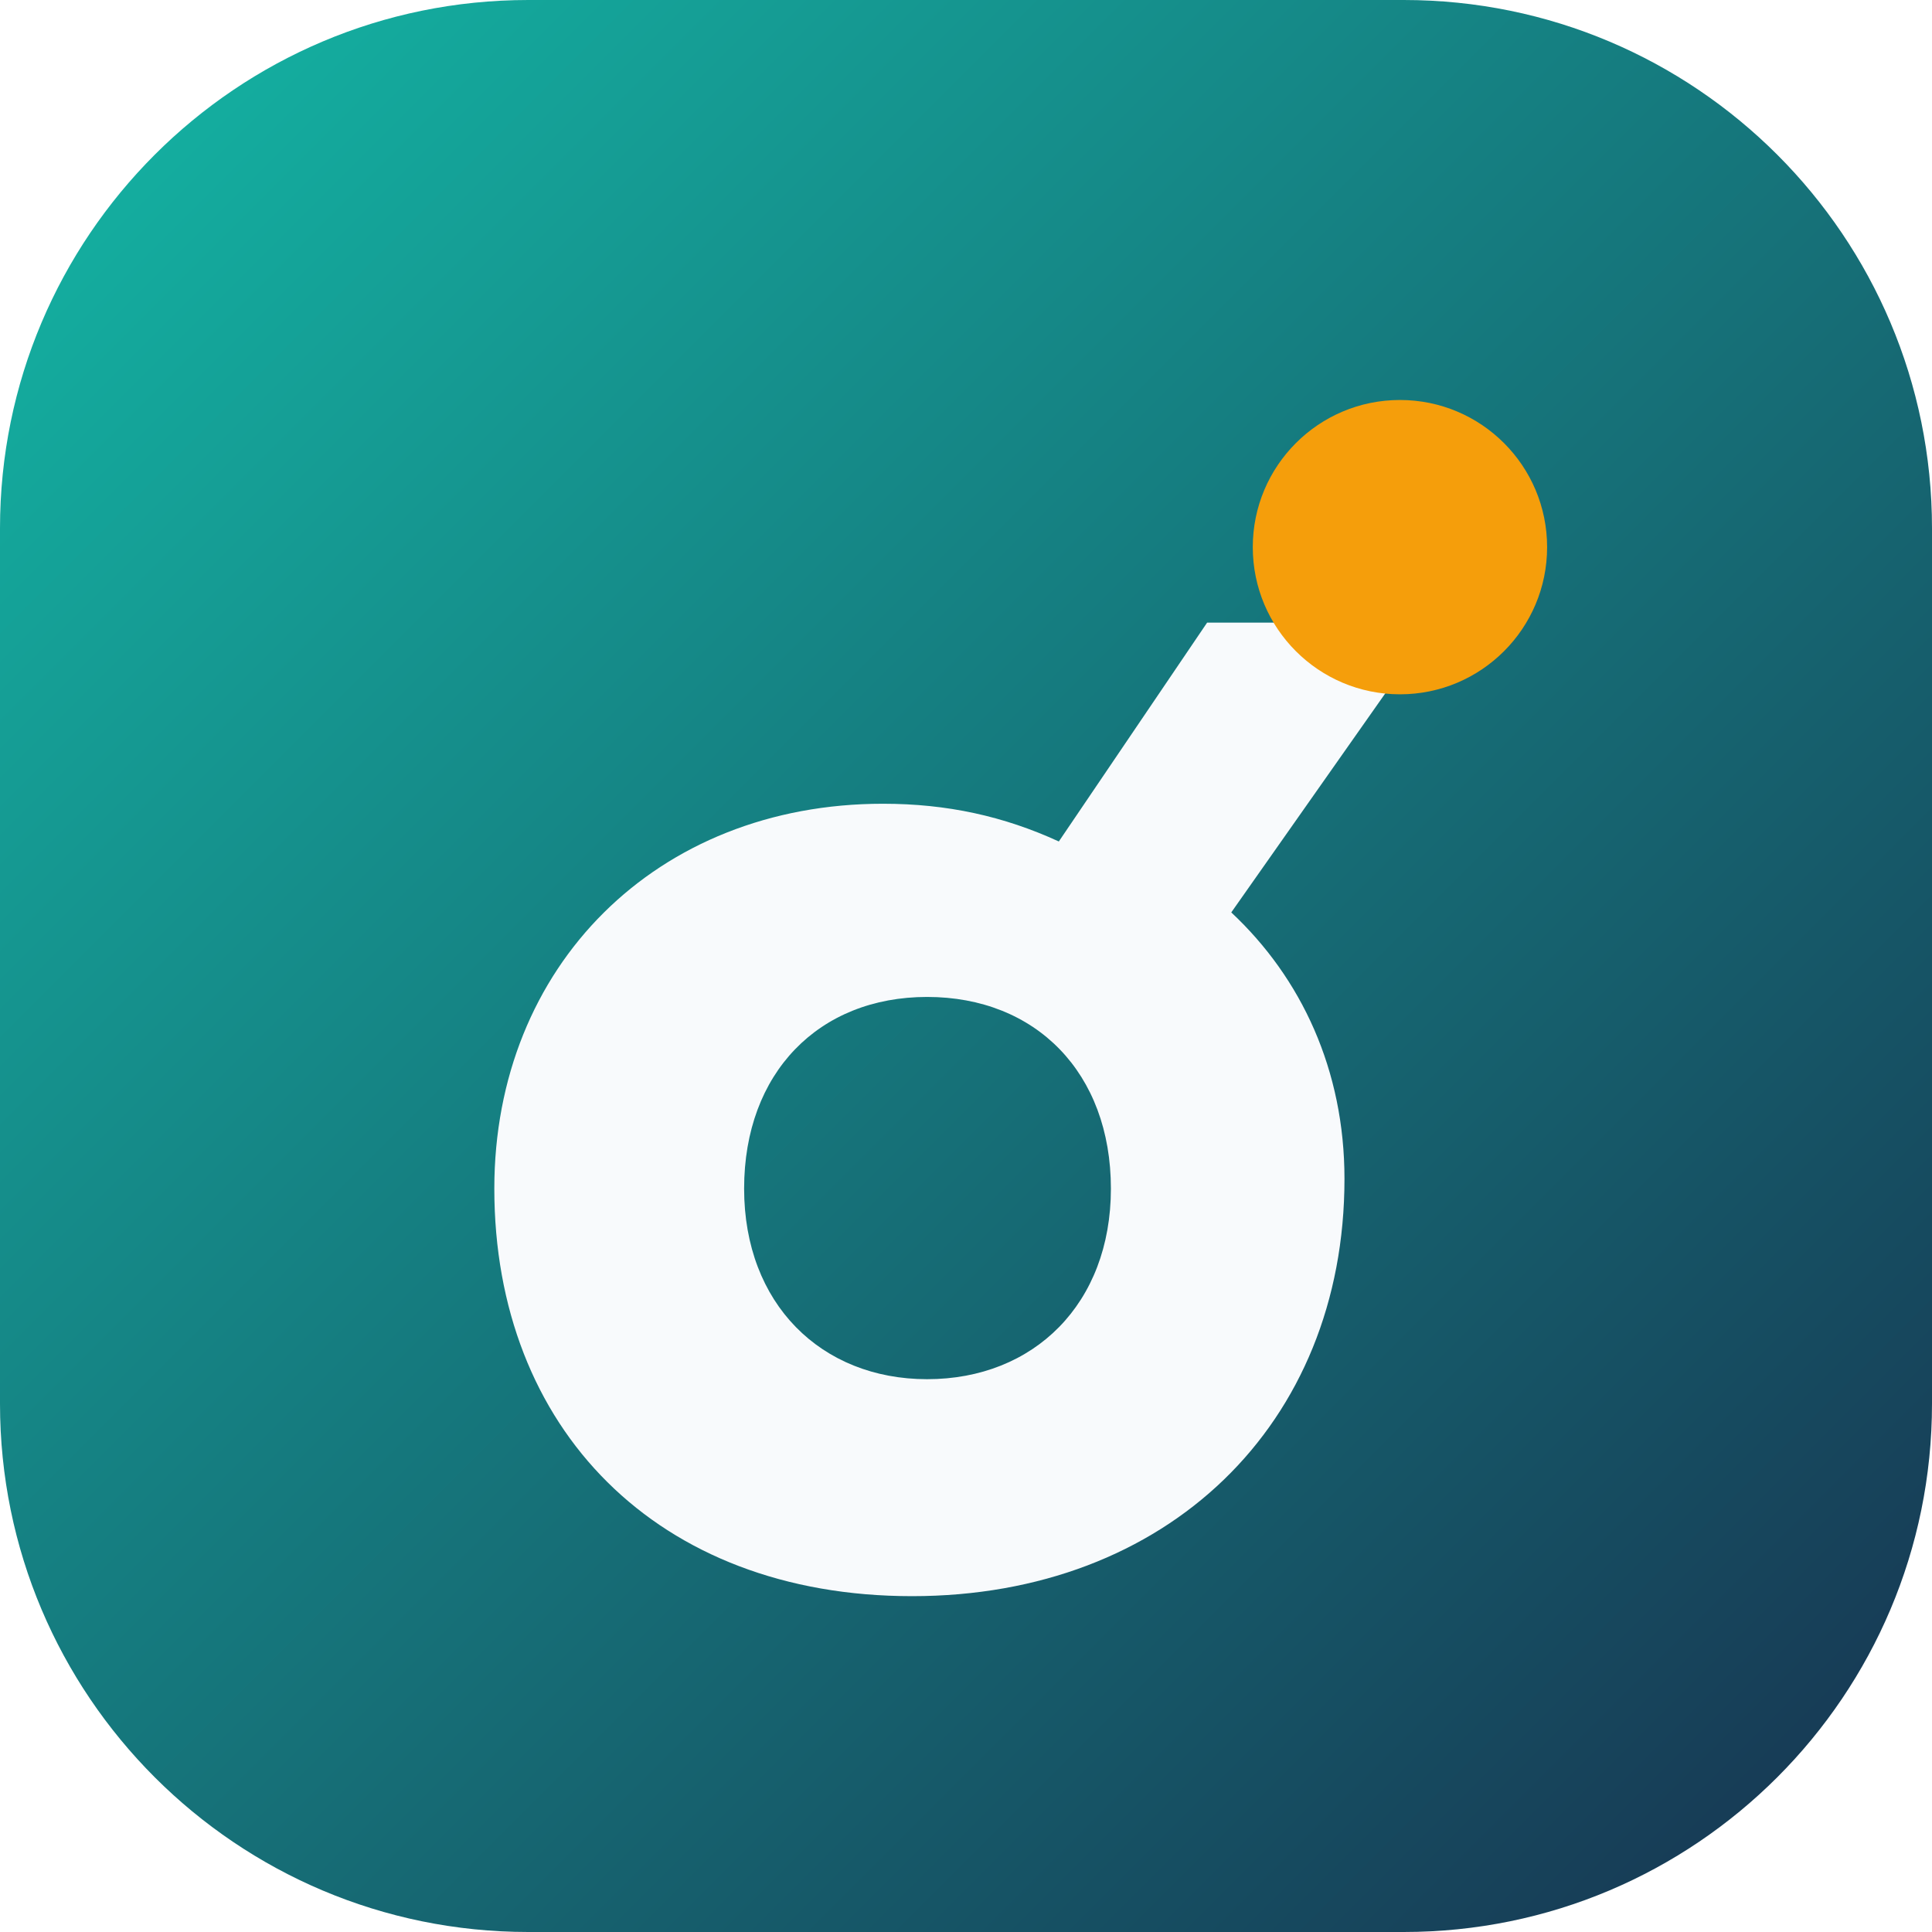
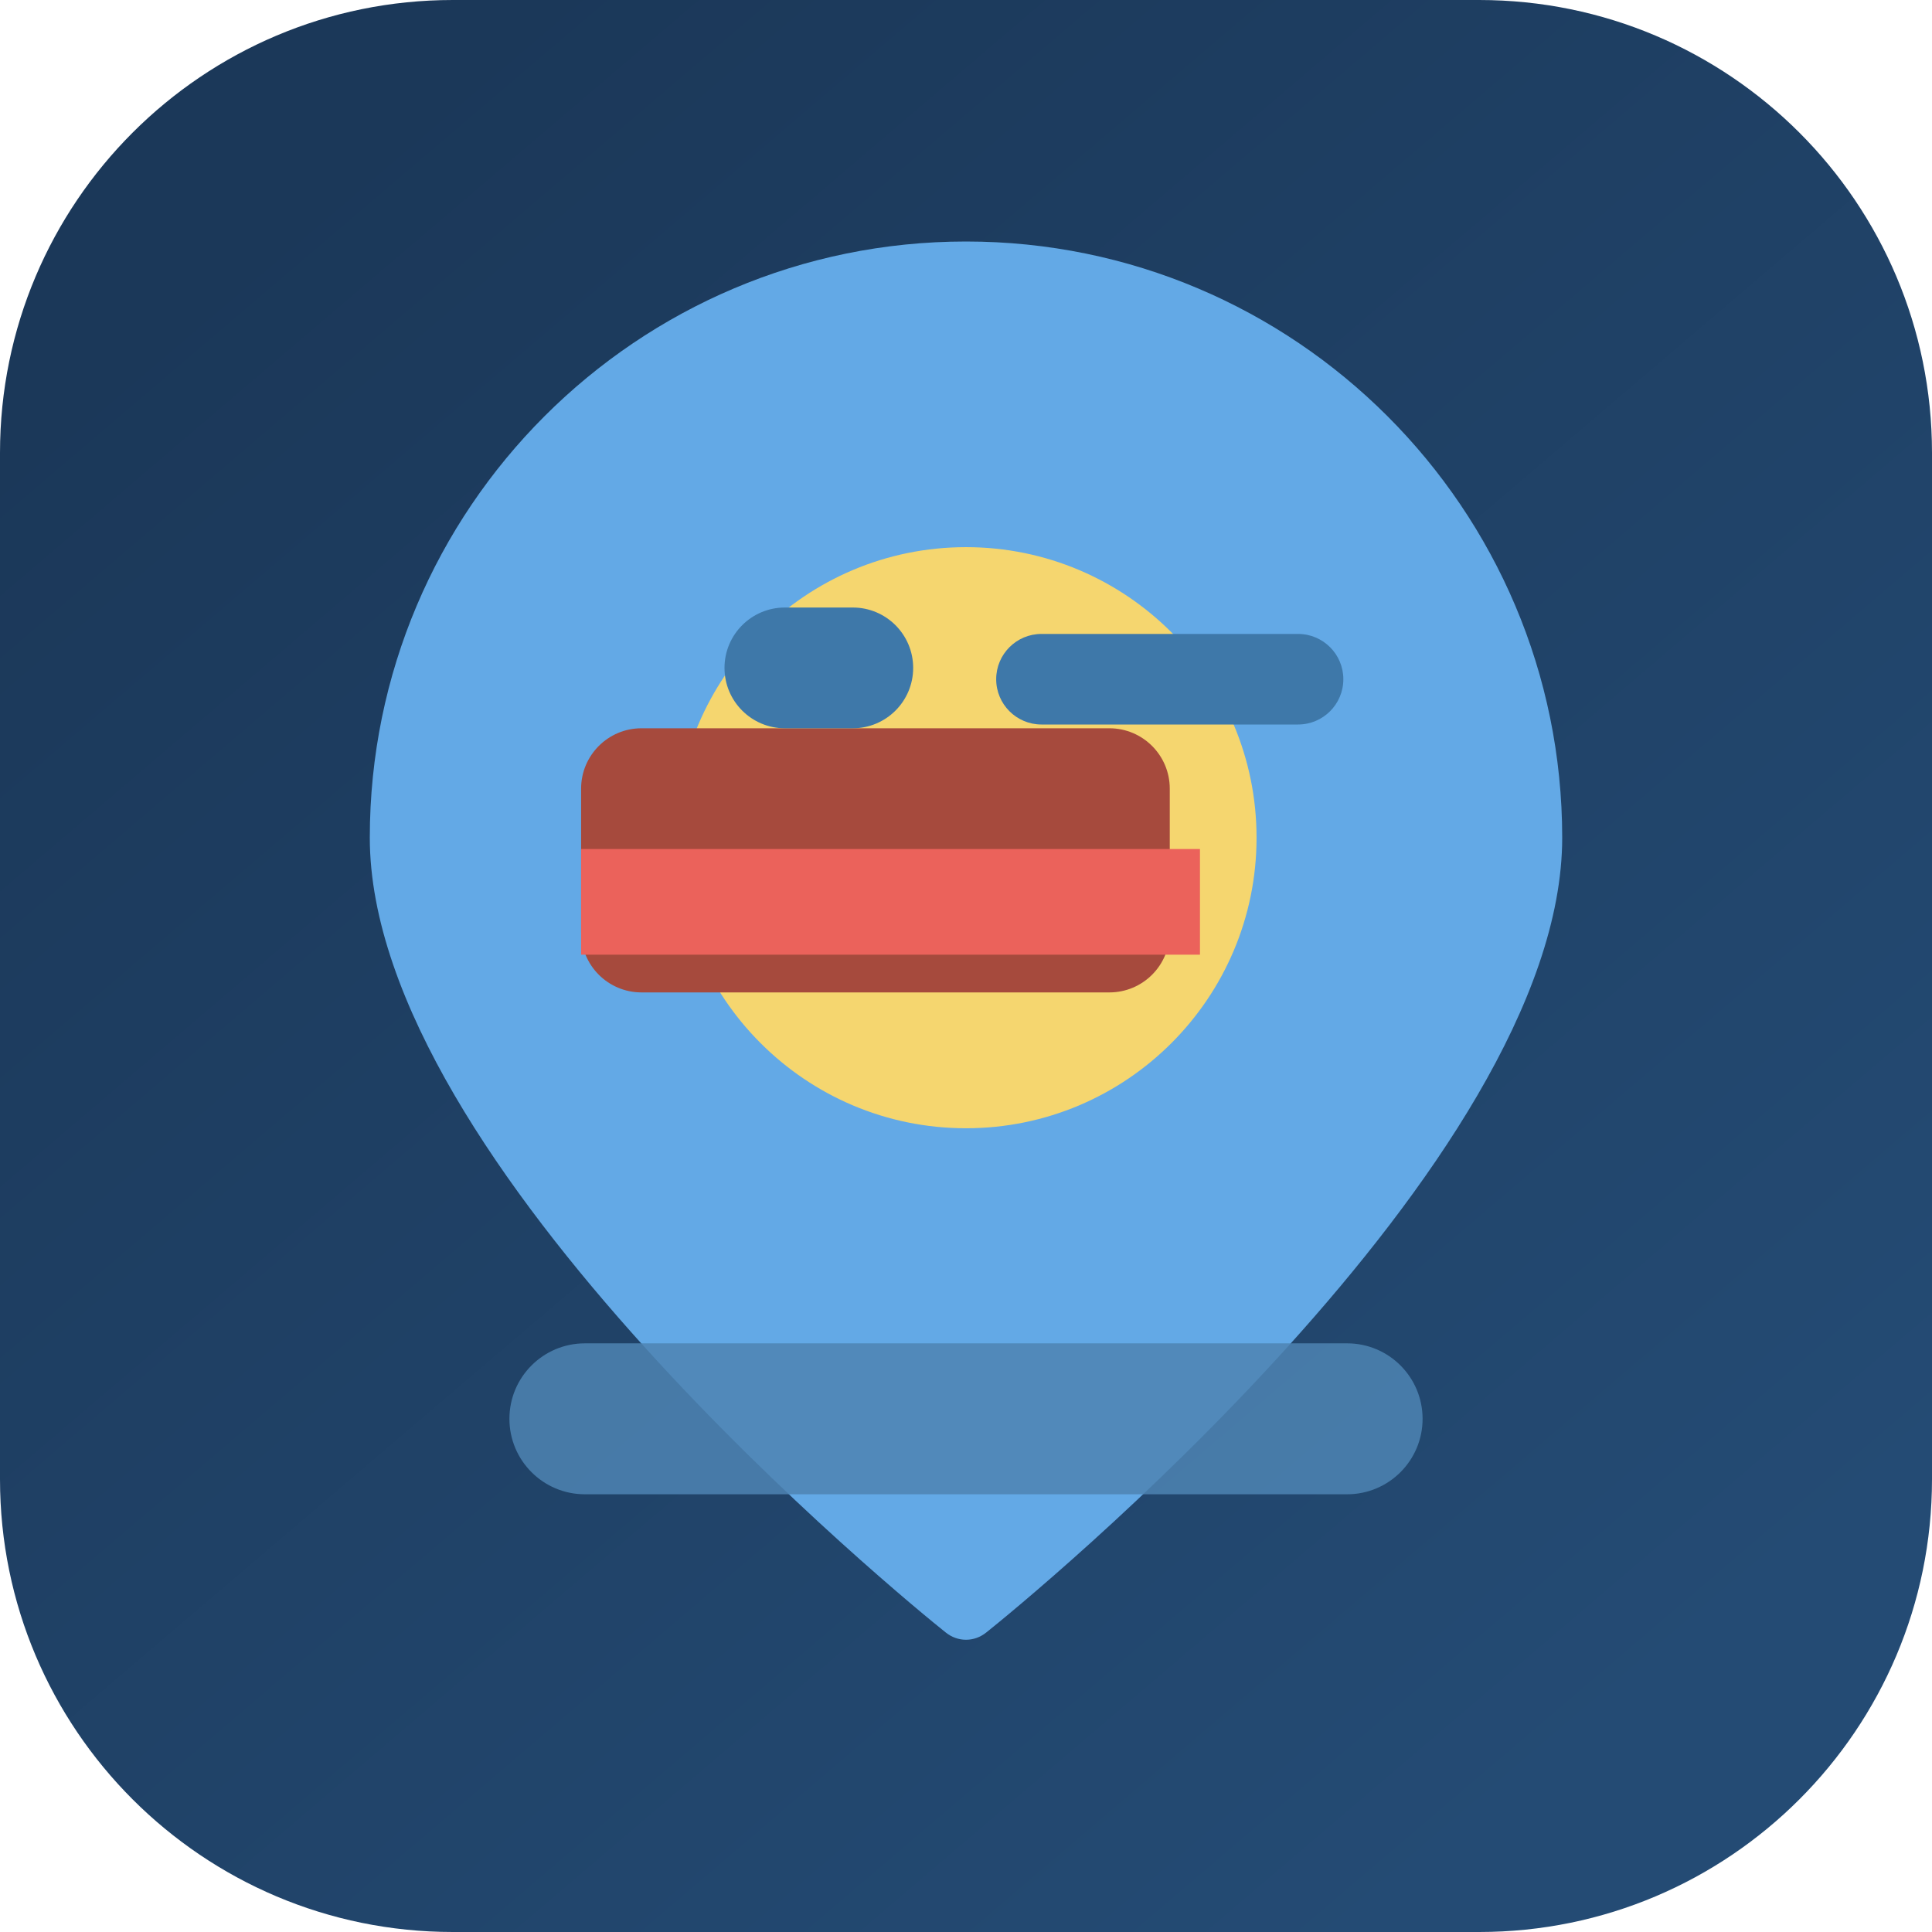
- <svg xmlns="http://www.w3.org/2000/svg" viewBox="0 0 512 512">
+ <svg xmlns="http://www.w3.org/2000/svg" width="512" height="512" viewBox="0 0 512 512" fill="none">
+   <rect width="512" height="512" rx="120" fill="url(#bg)" />
+   <circle cx="256" cy="212" r="124" fill="#F5D66F" />
+   <path d="M256 64C168.8 64 98 134.8 98 222C98 308.4 240.8 424.8 250.6 432.6C253.8 435.2 258.2 435.2 261.4 432.6C271.2 424.8 414 308.4 414 222C414 134.8 343.2 64 256 64ZM256 299C213.5 299 179 264.5 179 222C179 179.5 213.5 145 256 145C298.5 145 333 179.5 333 222C333 264.5 298.5 299 256 299Z" fill="#63A9E6" />
+   <rect x="135" y="356" width="242" height="40" rx="20" fill="#4D84B3" opacity="0.85" />
+   <rect x="154" y="193" width="156" height="70" rx="16" fill="#A64A3D" />
+   <rect x="154" y="225" width="164" height="28" fill="#EB625B" />
+   <rect x="192" y="161" width="50" height="32" rx="16" fill="#3E78A9" />
+   <rect x="264" y="168" width="92" height="24" rx="12" fill="#3E78A9" />
  <defs>
-     <linearGradient id="bg" x1="0%" y1="0%" x2="100%" y2="100%">
-       <stop offset="0%" stop-color="#14b8a6" />
-       <stop offset="100%" stop-color="#17314f" />
+     <linearGradient id="bg" x1="76" y1="54" x2="424" y2="462" gradientUnits="userSpaceOnUse">
+       <stop stop-color="#1B3859" />
+       <stop offset="1" stop-color="#244B74" />
    </linearGradient>
  </defs>
-   <rect width="512" height="512" rx="140" fill="url(#bg)" />
-   <path d="M131 315c0-59 43-102 103-102 17 0 32 3.3 46.6 10L319.9 165h60.4l-54 76.8c18.6 17.4 30 41.8 30 70.6 0 65.1-47 110.6-114.6 110.6S131 378.5 131 315Zm66.2 0c0 30.5 20.4 50.5 48.5 50.5 28.3 0 48.7-20 48.7-50.5 0-30.7-19.9-50.8-48.7-50.8-28.7 0-48.5 20.1-48.5 50.8Z" fill="#f8fafc" />
-   <circle cx="371" cy="145" r="39" fill="#f59e0b" />
</svg>
